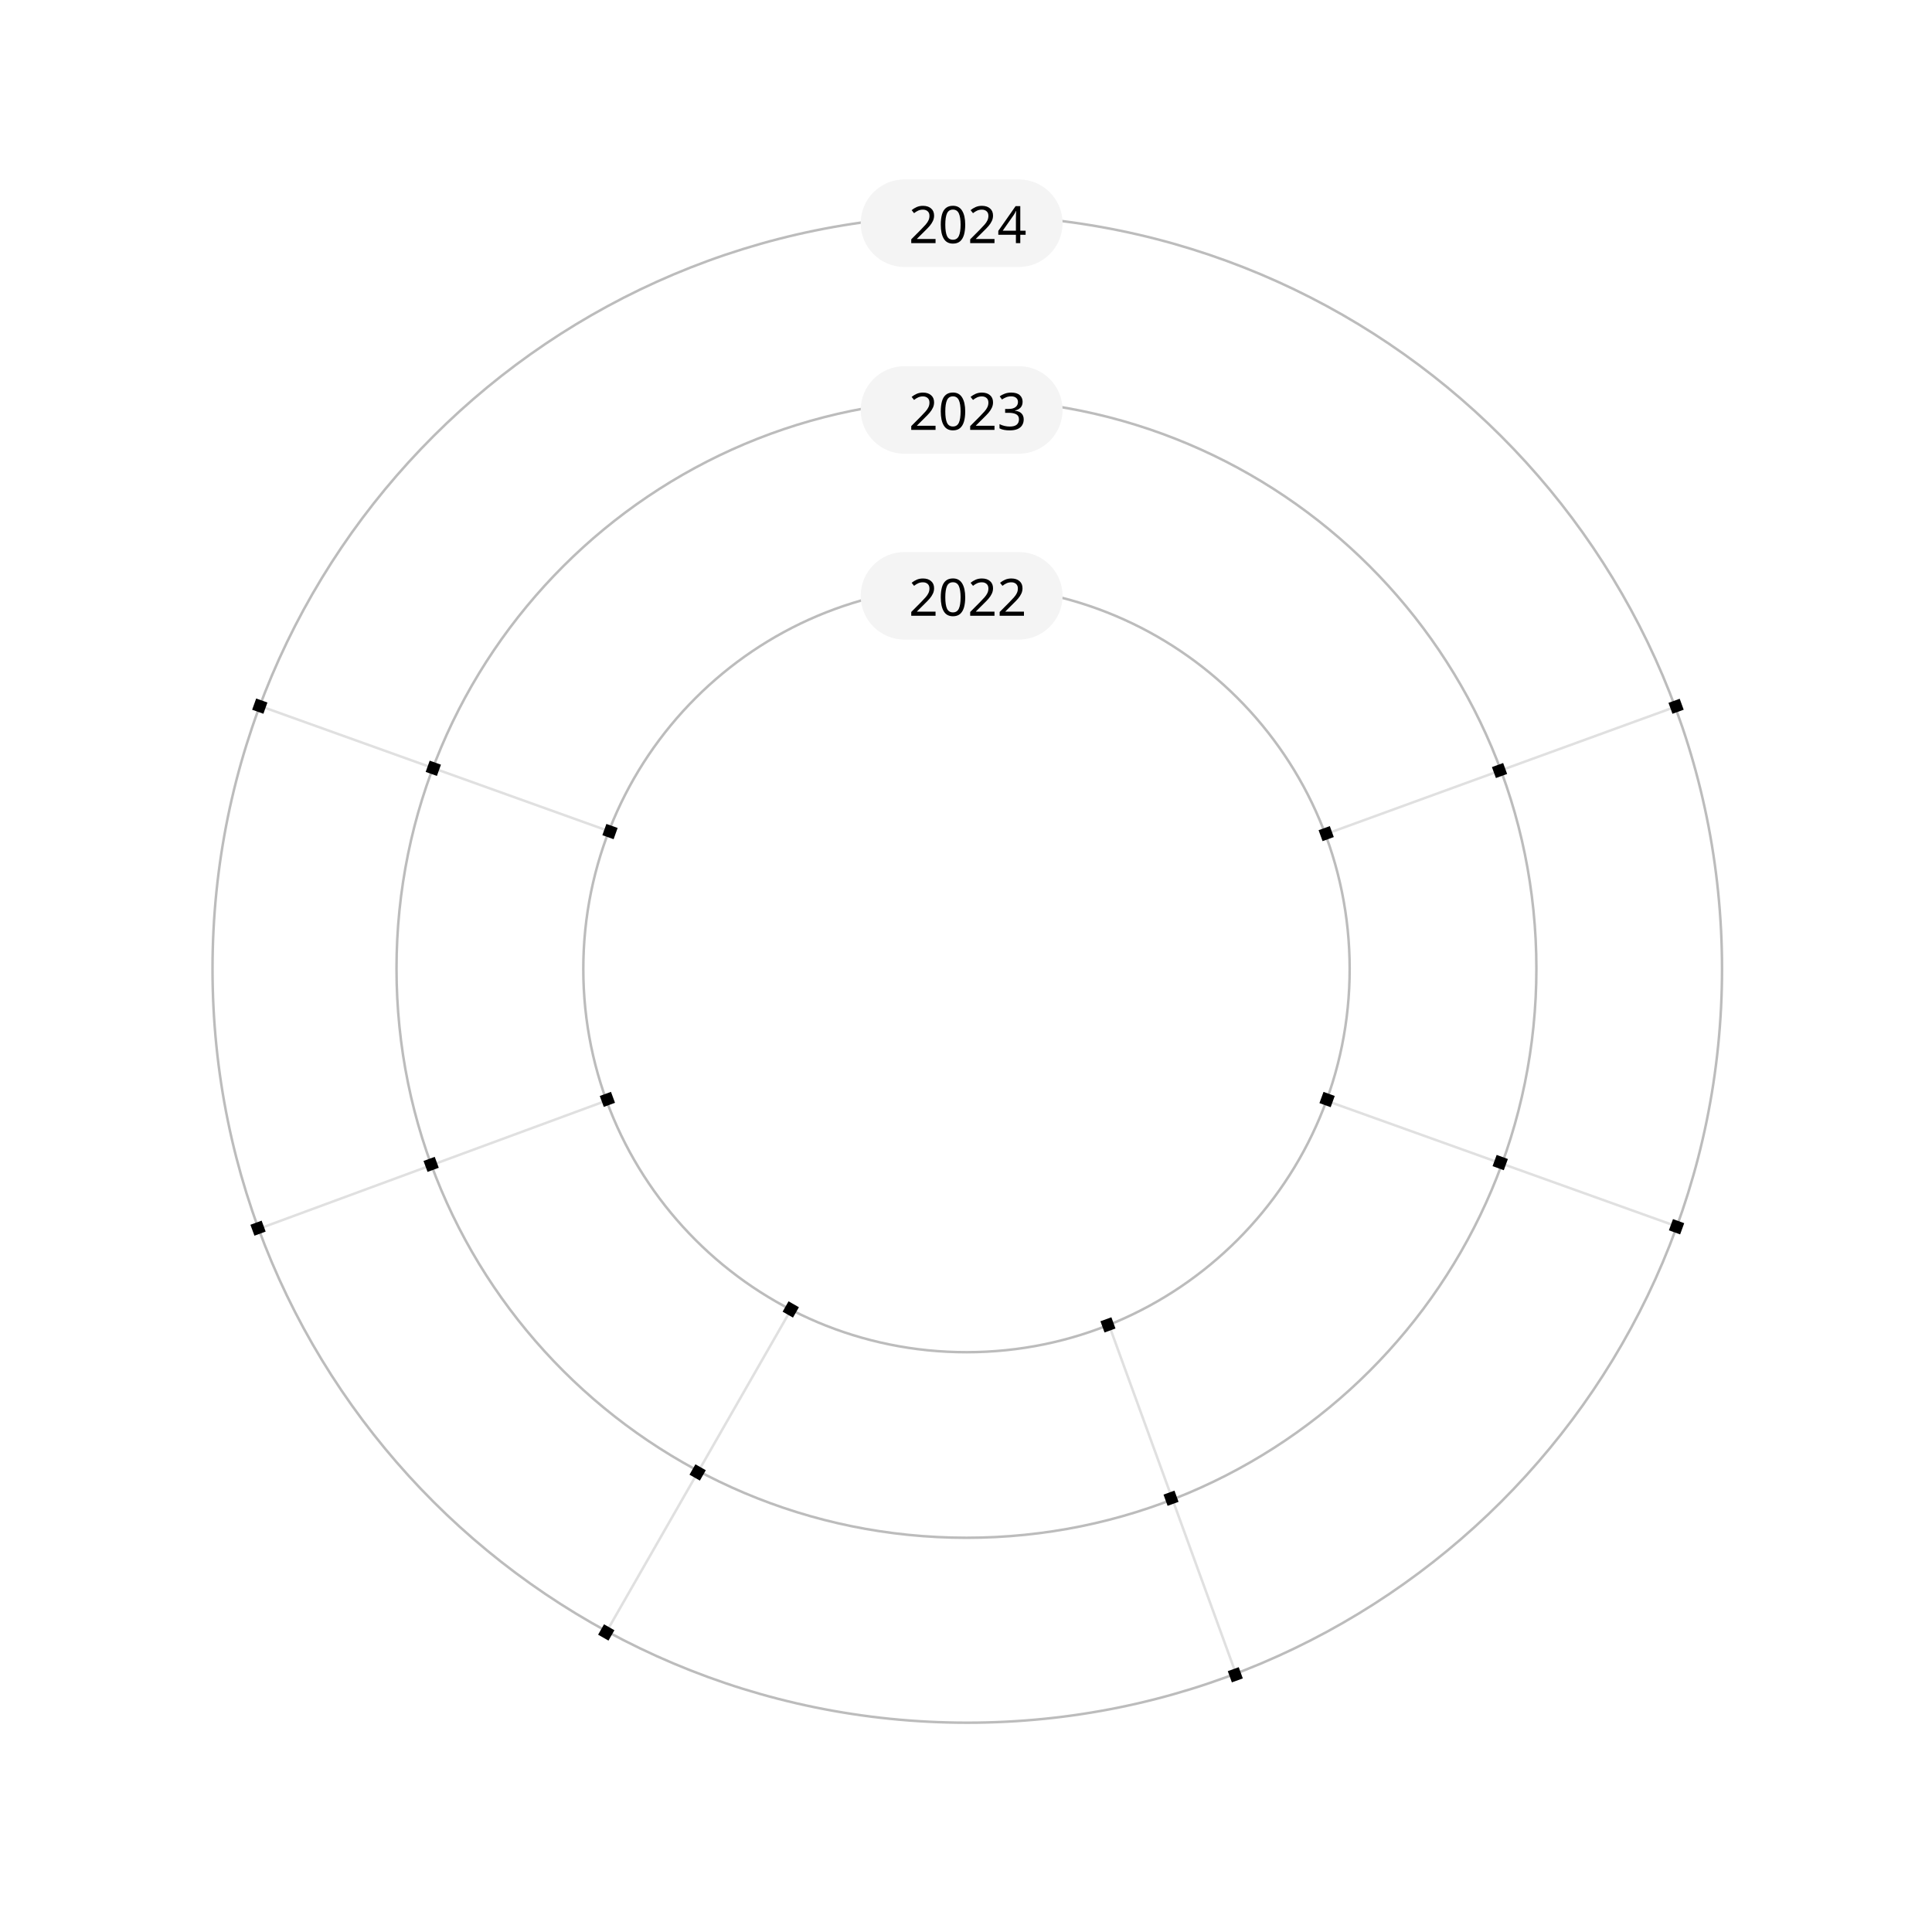
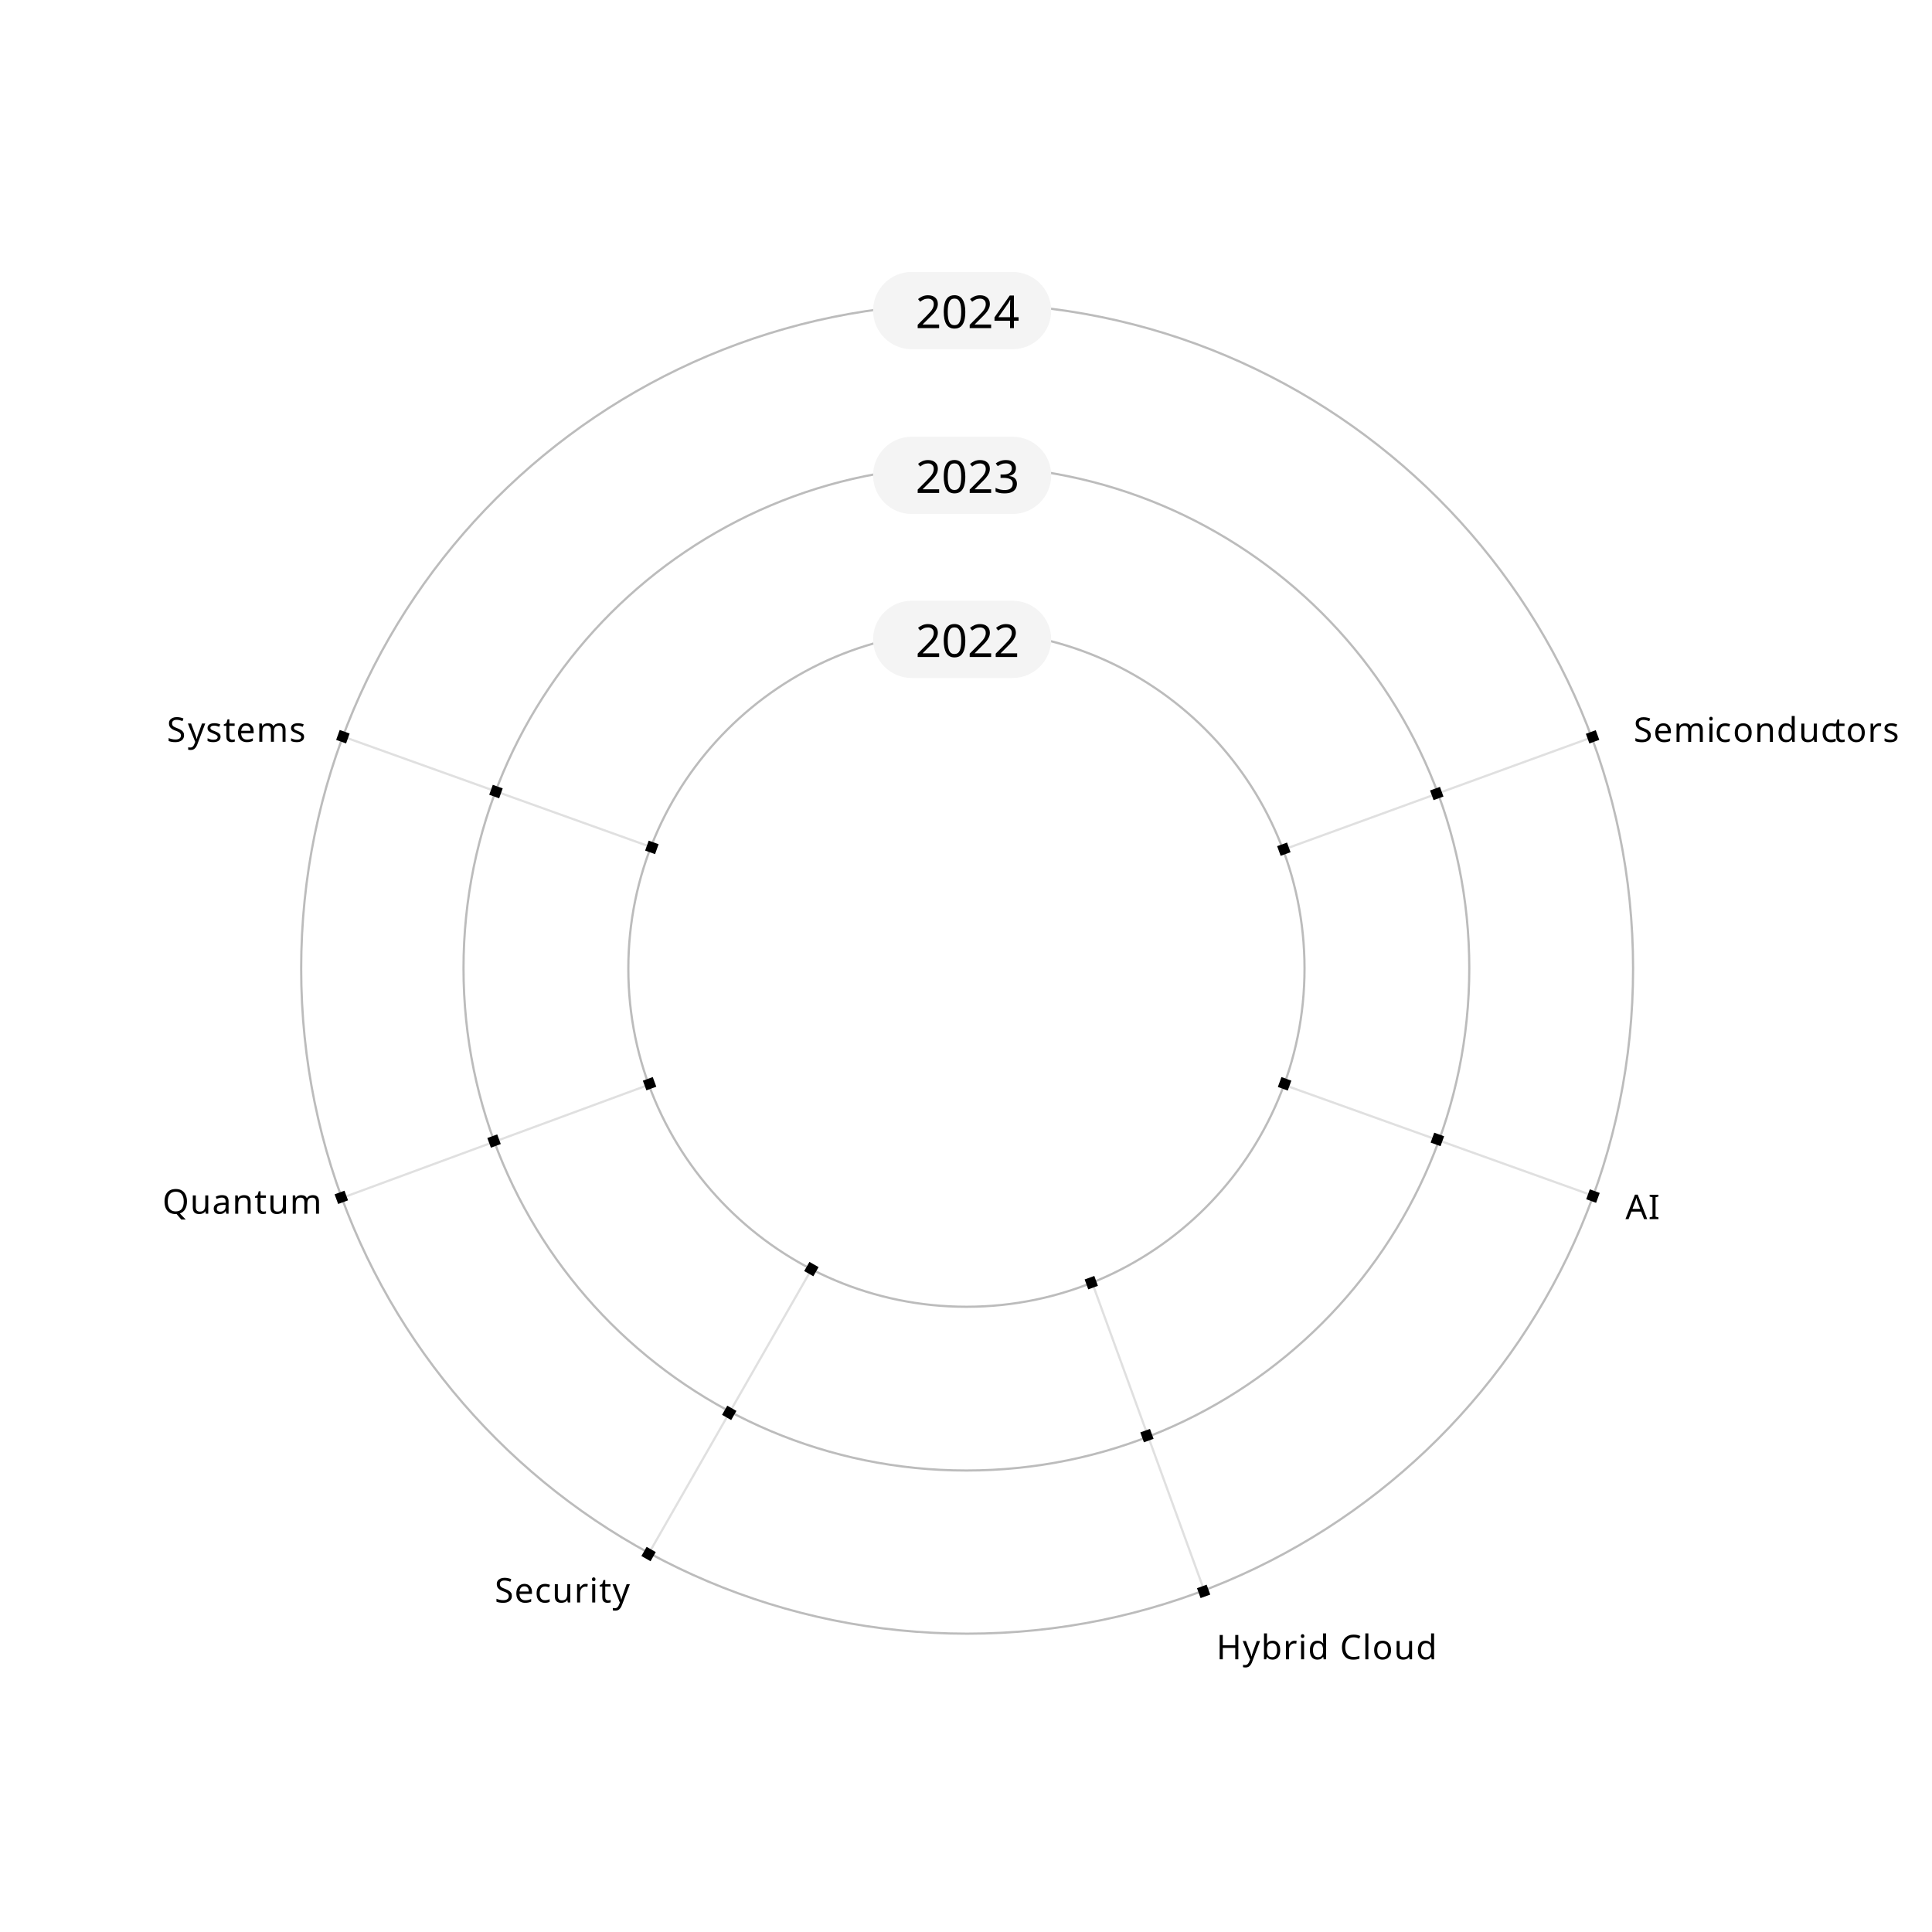
- <svg xmlns="http://www.w3.org/2000/svg" viewBox="0 0 600 600">
+ <svg xmlns="http://www.w3.org/2000/svg" viewBox="0 0 680 680">
  <g id="background">
-     <rect width="600" height="600" fill="#fff" />
+     <rect width="680" height="680" fill="#fff" />
  </g>
  <g id="lines">
-     <line id="line-6" x1="80.45" y1="219.15" x2="189.75" y2="258.35" fill="none" stroke="#e0e0e0" stroke-width="0.78" />
-     <line id="line-5" x1="79.98" y1="381.76" x2="188.42" y2="341.78" fill="none" stroke="#e0e0e0" stroke-width="0.78" />
-     <line id="line-4" x1="188.34" y1="506.79" x2="245.68" y2="406.66" fill="none" stroke="#e0e0e0" stroke-width="0.78" />
-     <line id="line-3" x1="344.44" y1="411.57" x2="383.92" y2="520.03" fill="none" stroke="#e0e0e0" stroke-width="0.78" />
-     <line id="line-2" x1="411.87" y1="341.83" x2="520.91" y2="380.93" fill="none" stroke="#e0e0e0" stroke-width="0.78" />
-     <line id="line-1" x1="411.37" y1="259.16" x2="519.97" y2="219.63" fill="none" stroke="#e0e0e0" stroke-width="0.78" />
+     <line id="line-6" x1="120.45" y1="259.15" x2="229.75" y2="298.35" fill="none" stroke="#e0e0e0" stroke-width="0.78" />
+     <line id="line-5" x1="119.98" y1="421.76" x2="228.42" y2="381.78" fill="none" stroke="#e0e0e0" stroke-width="0.78" />
+     <line id="line-4" x1="228.34" y1="546.79" x2="285.68" y2="446.66" fill="none" stroke="#e0e0e0" stroke-width="0.78" />
+     <line id="line-3" x1="384.44" y1="451.57" x2="423.92" y2="560.03" fill="none" stroke="#e0e0e0" stroke-width="0.78" />
+     <line id="line-2" x1="451.87" y1="381.83" x2="560.91" y2="420.93" fill="none" stroke="#e0e0e0" stroke-width="0.78" />
+     <line id="line-1" x1="451.37" y1="299.16" x2="559.97" y2="259.63" fill="none" stroke="#e0e0e0" stroke-width="0.78" />
  </g>
  <g id="circle-1">
-     <path id="circle-1-path" d="M419.15,300.8a119,119,0,1,1-119-118.86A118.94,118.94,0,0,1,419.15,300.8Z" fill="none" stroke="#bcbcbc" stroke-width="0.78" />
-     <rect id="dot-1-5" x="186.76" y="339.63" width="3.71" height="3.62" transform="translate(-106.46 86.32) rotate(-20.24)" />
-     <rect id="dot-1-4" x="243.72" y="404.77" width="3.71" height="3.71" transform="translate(-229.31 418.18) rotate(-60.26)" />
-     <rect id="dot-1-3" x="342.28" y="409.6" width="3.62" height="3.71" transform="translate(-119.98 142.5) rotate(-20)" />
-     <rect id="dot-1-2" x="410.28" y="339.62" width="3.71" height="3.71" transform="translate(-49.7 611.96) rotate(-70)" />
-     <rect id="dot-1-1" x="410.01" y="257.08" width="3.71" height="3.62" transform="translate(-63.71 156.48) rotate(-20)" />
+     <path id="circle-1-path" d="M459.15,340.8a119,119,0,1,1-119-118.86A118.94,118.94,0,0,1,459.15,340.8Z" fill="none" stroke="#bcbcbc" stroke-width="0.78" />
+     <rect id="dot-1-5" x="226.76" y="379.63" width="3.71" height="3.62" transform="translate(-117.83 102.63) rotate(-20.24)" />
+     <rect id="dot-1-4" x="283.72" y="444.77" width="3.71" height="3.71" transform="translate(-243.88 473.08) rotate(-60.26)" />
+     <rect id="dot-1-3" x="382.28" y="449.6" width="3.62" height="3.71" transform="translate(-131.24 158.59) rotate(-20)" />
+     <rect id="dot-1-2" x="450.28" y="379.62" width="3.71" height="3.71" transform="translate(-60.97 675.86) rotate(-70)" />
+     <rect id="dot-1-1" x="450.01" y="297.08" width="3.71" height="3.62" transform="translate(-74.97 172.57) rotate(-20)" />
    <g id="dot-1-6">
-       <rect id="dot-1-6-detect" x="182.01" y="250.8" width="14.84" height="14.84" transform="translate(-117.54 349.49) rotate(-70.29)" opacity="0" />
-       <rect id="dot-1-6-dot" x="187.57" y="256.37" width="3.71" height="3.71" transform="translate(-117.54 349.49) rotate(-70.29)" />
+       <rect id="dot-1-6-detect" x="222.01" y="290.8" width="14.84" height="14.84" transform="translate(-128.69 413.66) rotate(-70.29)" opacity="0" />
+       <rect id="dot-1-6-dot" x="227.57" y="296.37" width="3.71" height="3.71" transform="translate(-128.69 413.66) rotate(-70.29)" />
    </g>
    <g id="year-1">
-       <rect x="267.3" y="171.44" width="62.69" height="27.19" rx="13.6" fill="#f4f4f4" />
-       <text id="year-1-text" transform="translate(282.23 191.23)" font-size="16" font-family="MyriadPro-Regular, Myriad Pro">2022</text>
+       <rect x="307.3" y="211.44" width="62.69" height="27.19" rx="13.6" fill="#f4f4f4" />
+       <text id="year-1-text" transform="translate(322.23 231.23)" font-size="16" font-family="MyriadPro-Regular, Myriad Pro">2022</text>
    </g>
  </g>
  <g id="circle-2">
-     <path id="circle-2-path" d="M477.14,300.8c0,97.63-79.24,176.77-177,176.77s-177-79.14-177-176.77S202.39,124,300.14,124,477.14,203.17,477.14,300.8Z" fill="none" stroke="#bcbcbc" stroke-width="0.78" />
-     <rect id="dot-2-6" x="132.7" y="236.72" width="3.71" height="3.71" transform="translate(-135.41 284.81) rotate(-70.29)" />
-     <rect id="dot-2-5" x="132.02" y="359.81" width="3.71" height="3.62" transform="translate(-116.82 68.63) rotate(-20.24)" />
-     <rect id="dot-2-4" x="214.81" y="455.38" width="3.71" height="3.71" transform="translate(-287.83 418.59) rotate(-60.26)" />
-     <rect id="dot-2-3" x="361.87" y="463.43" width="3.62" height="3.71" transform="translate(-137.21 152.45) rotate(-20)" />
-     <rect id="dot-2-2" x="464.05" y="359.19" width="3.71" height="3.71" transform="translate(-32.71 675.37) rotate(-70)" />
-     <rect id="dot-2-1" x="463.84" y="237.48" width="3.71" height="3.62" transform="translate(-53.76 173.71) rotate(-20)" />
+     <path id="circle-2-path" d="M517.14,340.8c0,97.63-79.24,176.77-177,176.77s-177-79.14-177-176.77S242.39,164,340.14,164,517.14,243.17,517.14,340.8Z" fill="none" stroke="#bcbcbc" stroke-width="0.78" />
+     <rect id="dot-2-6" x="172.7" y="276.72" width="3.71" height="3.71" transform="translate(-146.56 348.98) rotate(-70.29)" />
+     <rect id="dot-2-5" x="172.02" y="399.81" width="3.71" height="3.62" transform="translate(-128.19 84.94) rotate(-20.24)" />
+     <rect id="dot-2-4" x="254.81" y="495.38" width="3.71" height="3.71" transform="translate(-302.4 473.48) rotate(-60.26)" />
+     <rect id="dot-2-3" x="401.87" y="503.43" width="3.62" height="3.71" transform="translate(-148.47 168.54) rotate(-20)" />
+     <rect id="dot-2-2" x="504.05" y="399.19" width="3.71" height="3.71" transform="translate(-43.98 739.27) rotate(-70)" />
+     <rect id="dot-2-1" x="503.84" y="277.48" width="3.71" height="3.62" transform="translate(-65.03 189.8) rotate(-20)" />
    <g id="year-2">
-       <rect x="267.3" y="113.72" width="62.69" height="27.19" rx="13.6" fill="#f4f4f4" />
-       <text id="year-2-text" transform="translate(282.23 133.5)" font-size="16" font-family="MyriadPro-Regular, Myriad Pro">2023</text>
+       <rect x="307.3" y="153.72" width="62.69" height="27.19" rx="13.6" fill="#f4f4f4" />
+       <text id="year-2-text" transform="translate(322.23 173.5)" font-size="16" font-family="MyriadPro-Regular, Myriad Pro">2023</text>
    </g>
  </g>
  <g id="circle-3">
-     <path id="circle-3-path" d="M534.79,300.92C534.79,430.2,429.85,535,300.4,535S66,430.2,66,300.92,171,66.83,300.4,66.83,534.79,171.64,534.79,300.92Z" fill="none" stroke="#bcbcbc" stroke-width="0.78" />
-     <rect id="dot-3-6" x="78.83" y="217.42" width="3.71" height="3.71" transform="translate(-152.96 221.3) rotate(-70.29)" />
-     <rect id="dot-3-5" x="78.26" y="379.62" width="3.71" height="3.62" transform="translate(-126.99 51.26) rotate(-20.24)" />
-     <rect id="dot-3-4" x="186.43" y="505.07" width="3.71" height="3.71" transform="translate(-345.28 418.99) rotate(-60.26)" />
-     <rect id="dot-3-3" x="381.82" y="518.26" width="3.62" height="3.71" transform="translate(-154.75 162.58) rotate(-20)" />
-     <rect id="dot-3-2" x="518.82" y="379.12" width="3.71" height="3.71" transform="translate(-15.41 739.95) rotate(-70)" />
-     <rect id="dot-3-1" x="518.67" y="217.53" width="3.71" height="3.62" transform="translate(-43.63 191.26) rotate(-20)" />
+     <path id="circle-3-path" d="M574.79,340.92C574.79,470.2,469.85,575,340.4,575S106,470.2,106,340.92,211,106.83,340.4,106.83,574.79,211.64,574.79,340.92Z" fill="none" stroke="#bcbcbc" stroke-width="0.78" />
+     <rect id="dot-3-6" x="118.83" y="257.42" width="3.71" height="3.71" transform="translate(-164.1 285.47) rotate(-70.29)" />
+     <rect id="dot-3-5" x="118.26" y="419.62" width="3.71" height="3.62" transform="translate(-138.36 67.57) rotate(-20.24)" />
+     <rect id="dot-3-4" x="226.43" y="545.07" width="3.71" height="3.71" transform="translate(-359.85 473.88) rotate(-60.26)" />
+     <rect id="dot-3-3" x="421.82" y="558.26" width="3.62" height="3.71" transform="translate(-166.02 178.67) rotate(-20)" />
+     <rect id="dot-3-2" x="558.82" y="419.12" width="3.71" height="3.71" transform="translate(-26.68 803.86) rotate(-70)" />
+     <rect id="dot-3-1" x="558.67" y="257.53" width="3.71" height="3.62" transform="translate(-54.89 207.35) rotate(-20)" />
    <g id="year-3">
-       <rect x="267.3" y="55.72" width="62.69" height="27.19" rx="13.6" fill="#f4f4f4" />
-       <text id="year-3-text" transform="translate(282.23 75.5)" font-size="16" font-family="MyriadPro-Regular, Myriad Pro">2024</text>
+       <rect x="307.3" y="95.72" width="62.69" height="27.19" rx="13.6" fill="#f4f4f4" />
+       <text id="year-3-text" transform="translate(322.23 115.5)" font-size="16" font-family="MyriadPro-Regular, Myriad Pro">2024</text>
    </g>
  </g>
+   <g id="labels">
+     <text id="label-6" transform="translate(58.75 261.09)" font-size="12" font-family="IBMPlexSans, IBM Plex Sans" letter-spacing="0.03em">S<tspan x="7.36" y="0" letter-spacing="0.03em">y</tspan>
+       <tspan x="13.68" y="0" letter-spacing="0.03em">s</tspan>
+       <tspan x="19.82" y="0" letter-spacing="0.03em">t</tspan>
+       <tspan x="24.37" y="0">ems</tspan>
+     </text>
+     <text id="label-5" transform="translate(57.17 427.19)" font-size="12" font-family="IBMPlexSans, IBM Plex Sans" letter-spacing="0.03em">Quantum</text>
+     <text id="label-4" transform="translate(174.13 564.02)" font-size="12" font-family="IBMPlexSans, IBM Plex Sans" letter-spacing="0.03em">Security</text>
+     <text id="label-3" transform="translate(428.13 584.02)" font-size="12" font-family="IBMPlexSans, IBM Plex Sans" letter-spacing="0.03em">Hybrid Cloud</text>
+     <text id="label-2" transform="translate(572.11 429.09)" font-size="12" font-family="IBMPlexSans, IBM Plex Sans" letter-spacing="0.03em">AI</text>
+     <text id="label-1" transform="translate(575 261.12)" font-size="12" font-family="IBMPlexSans, IBM Plex Sans" letter-spacing="0.03em">Semi<tspan x="28.57" y="0" letter-spacing="0.03em">c</tspan>
+       <tspan x="34.92" y="0" letter-spacing="0.03em">onduc</tspan>
+       <tspan x="70.19" y="0" letter-spacing="0.03em">t</tspan>
+       <tspan x="74.74" y="0" letter-spacing="0.03em">ors</tspan>
+     </text>
+   </g>
</svg>
